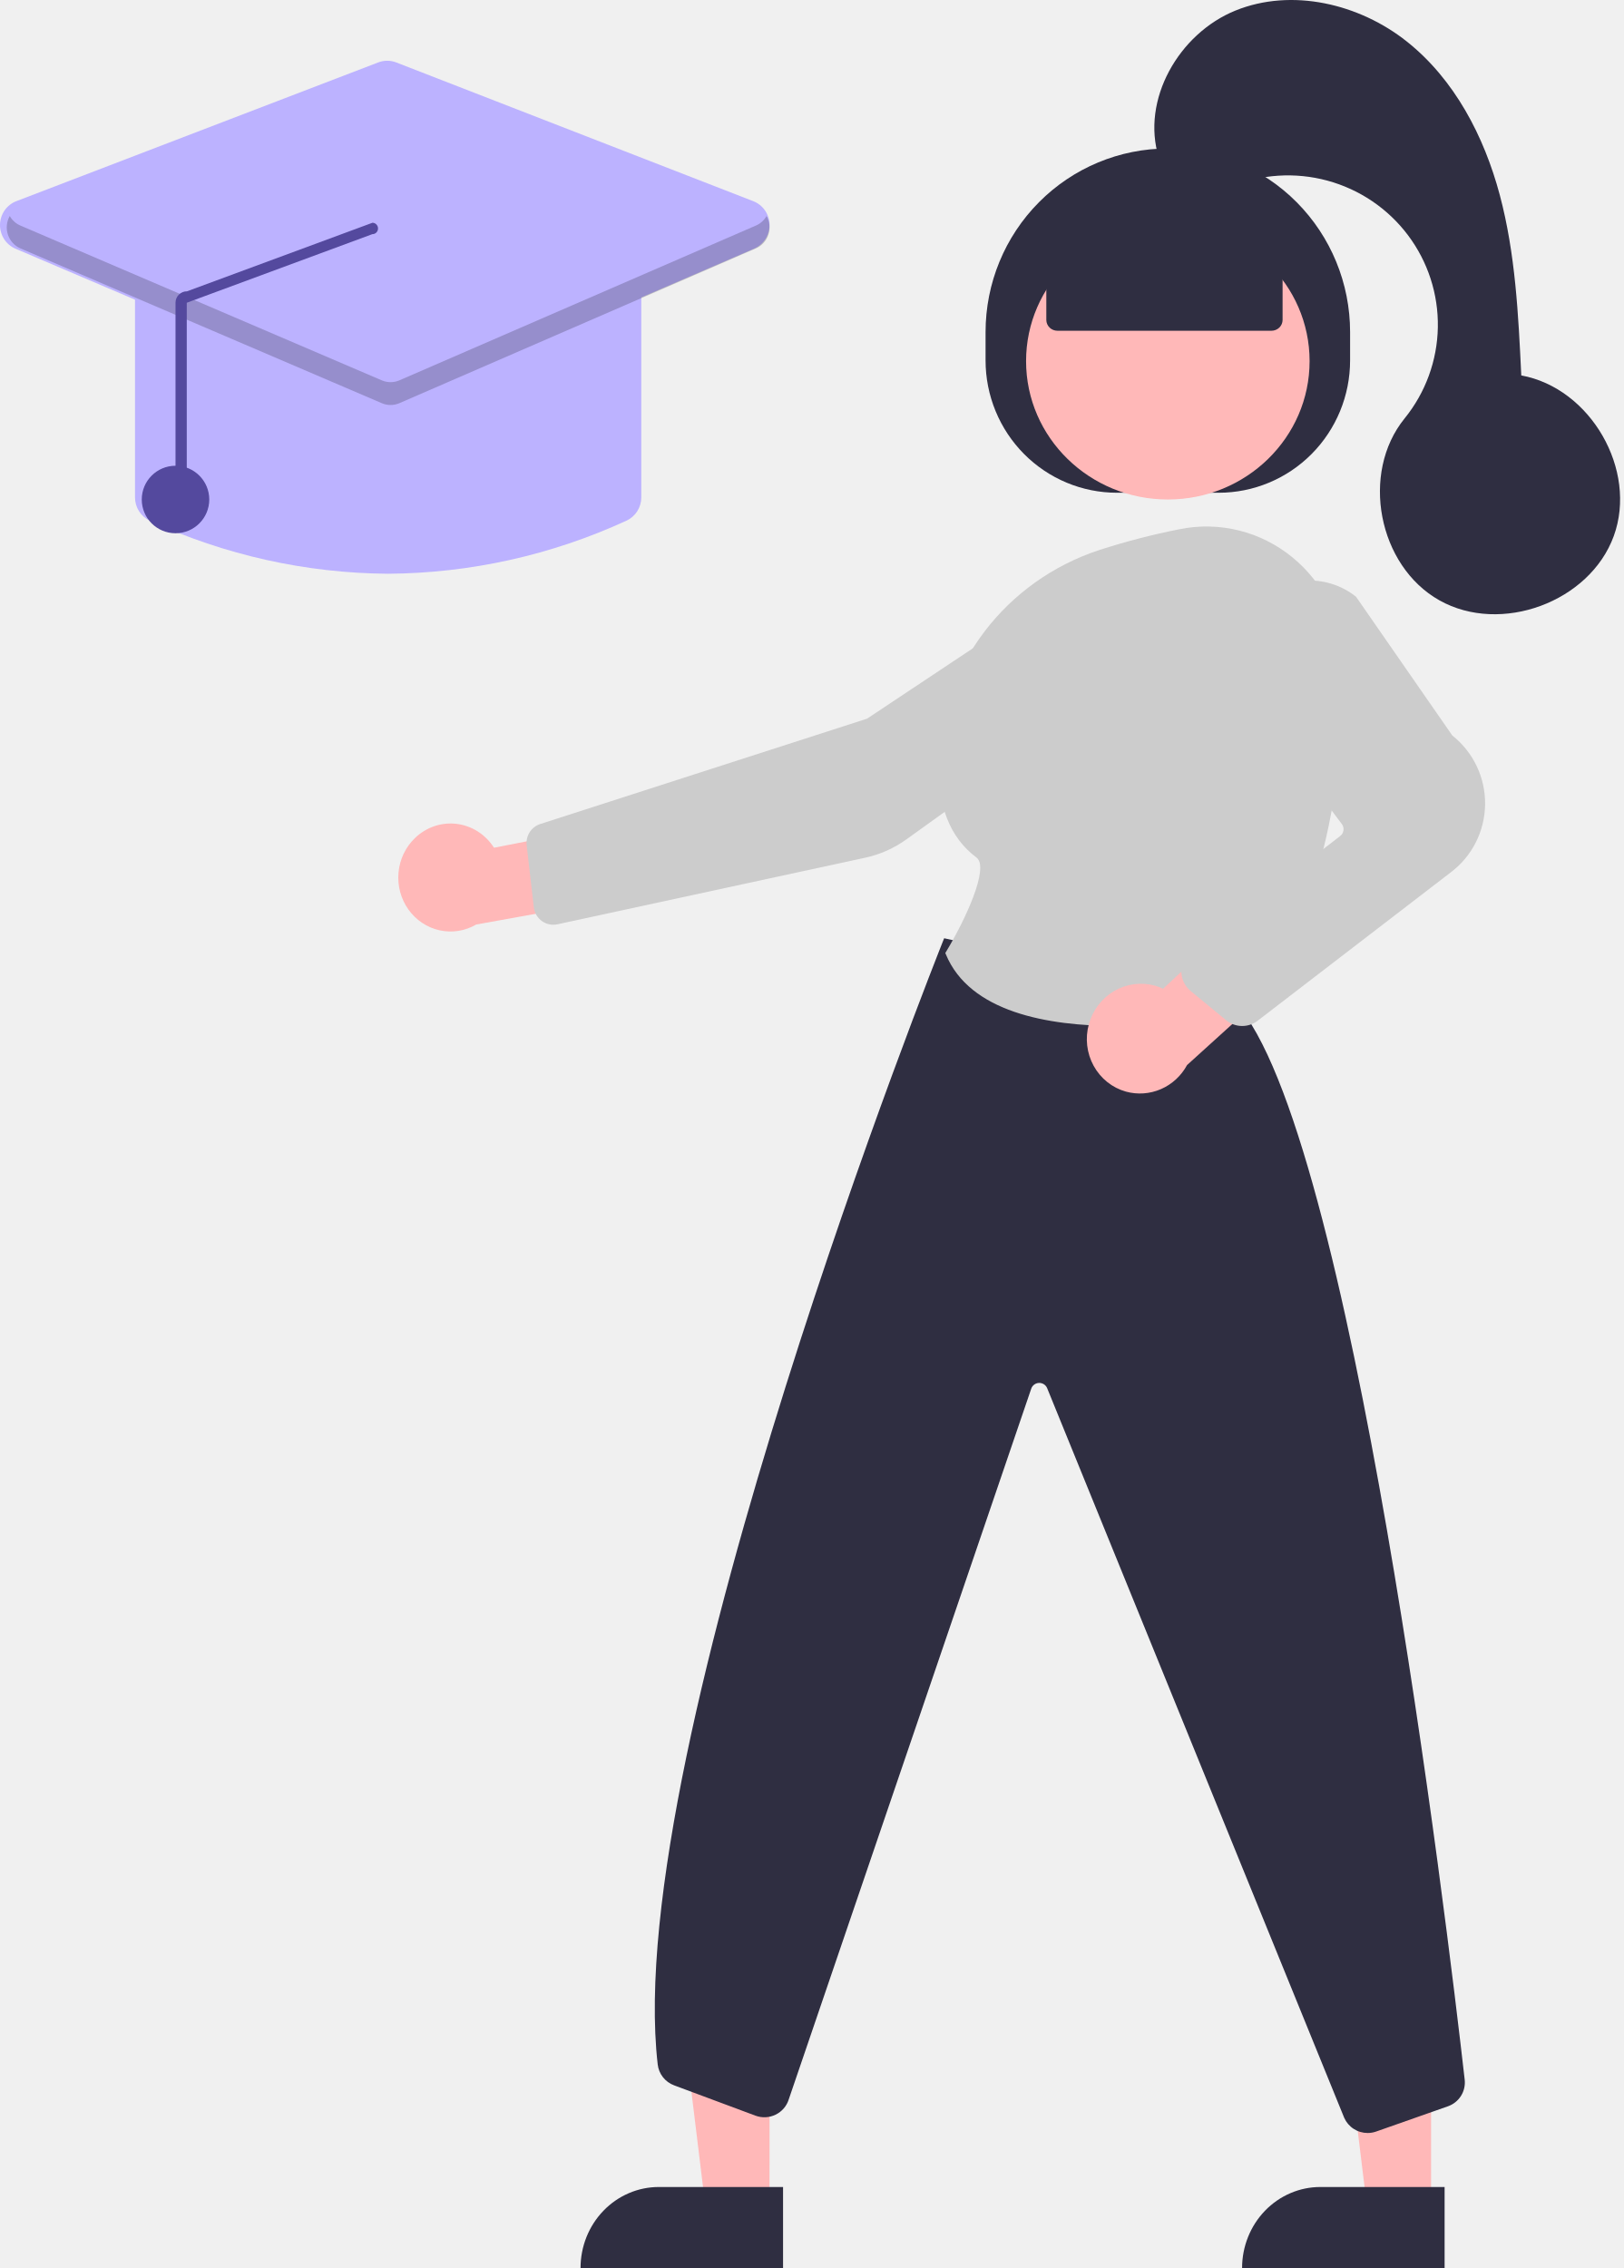
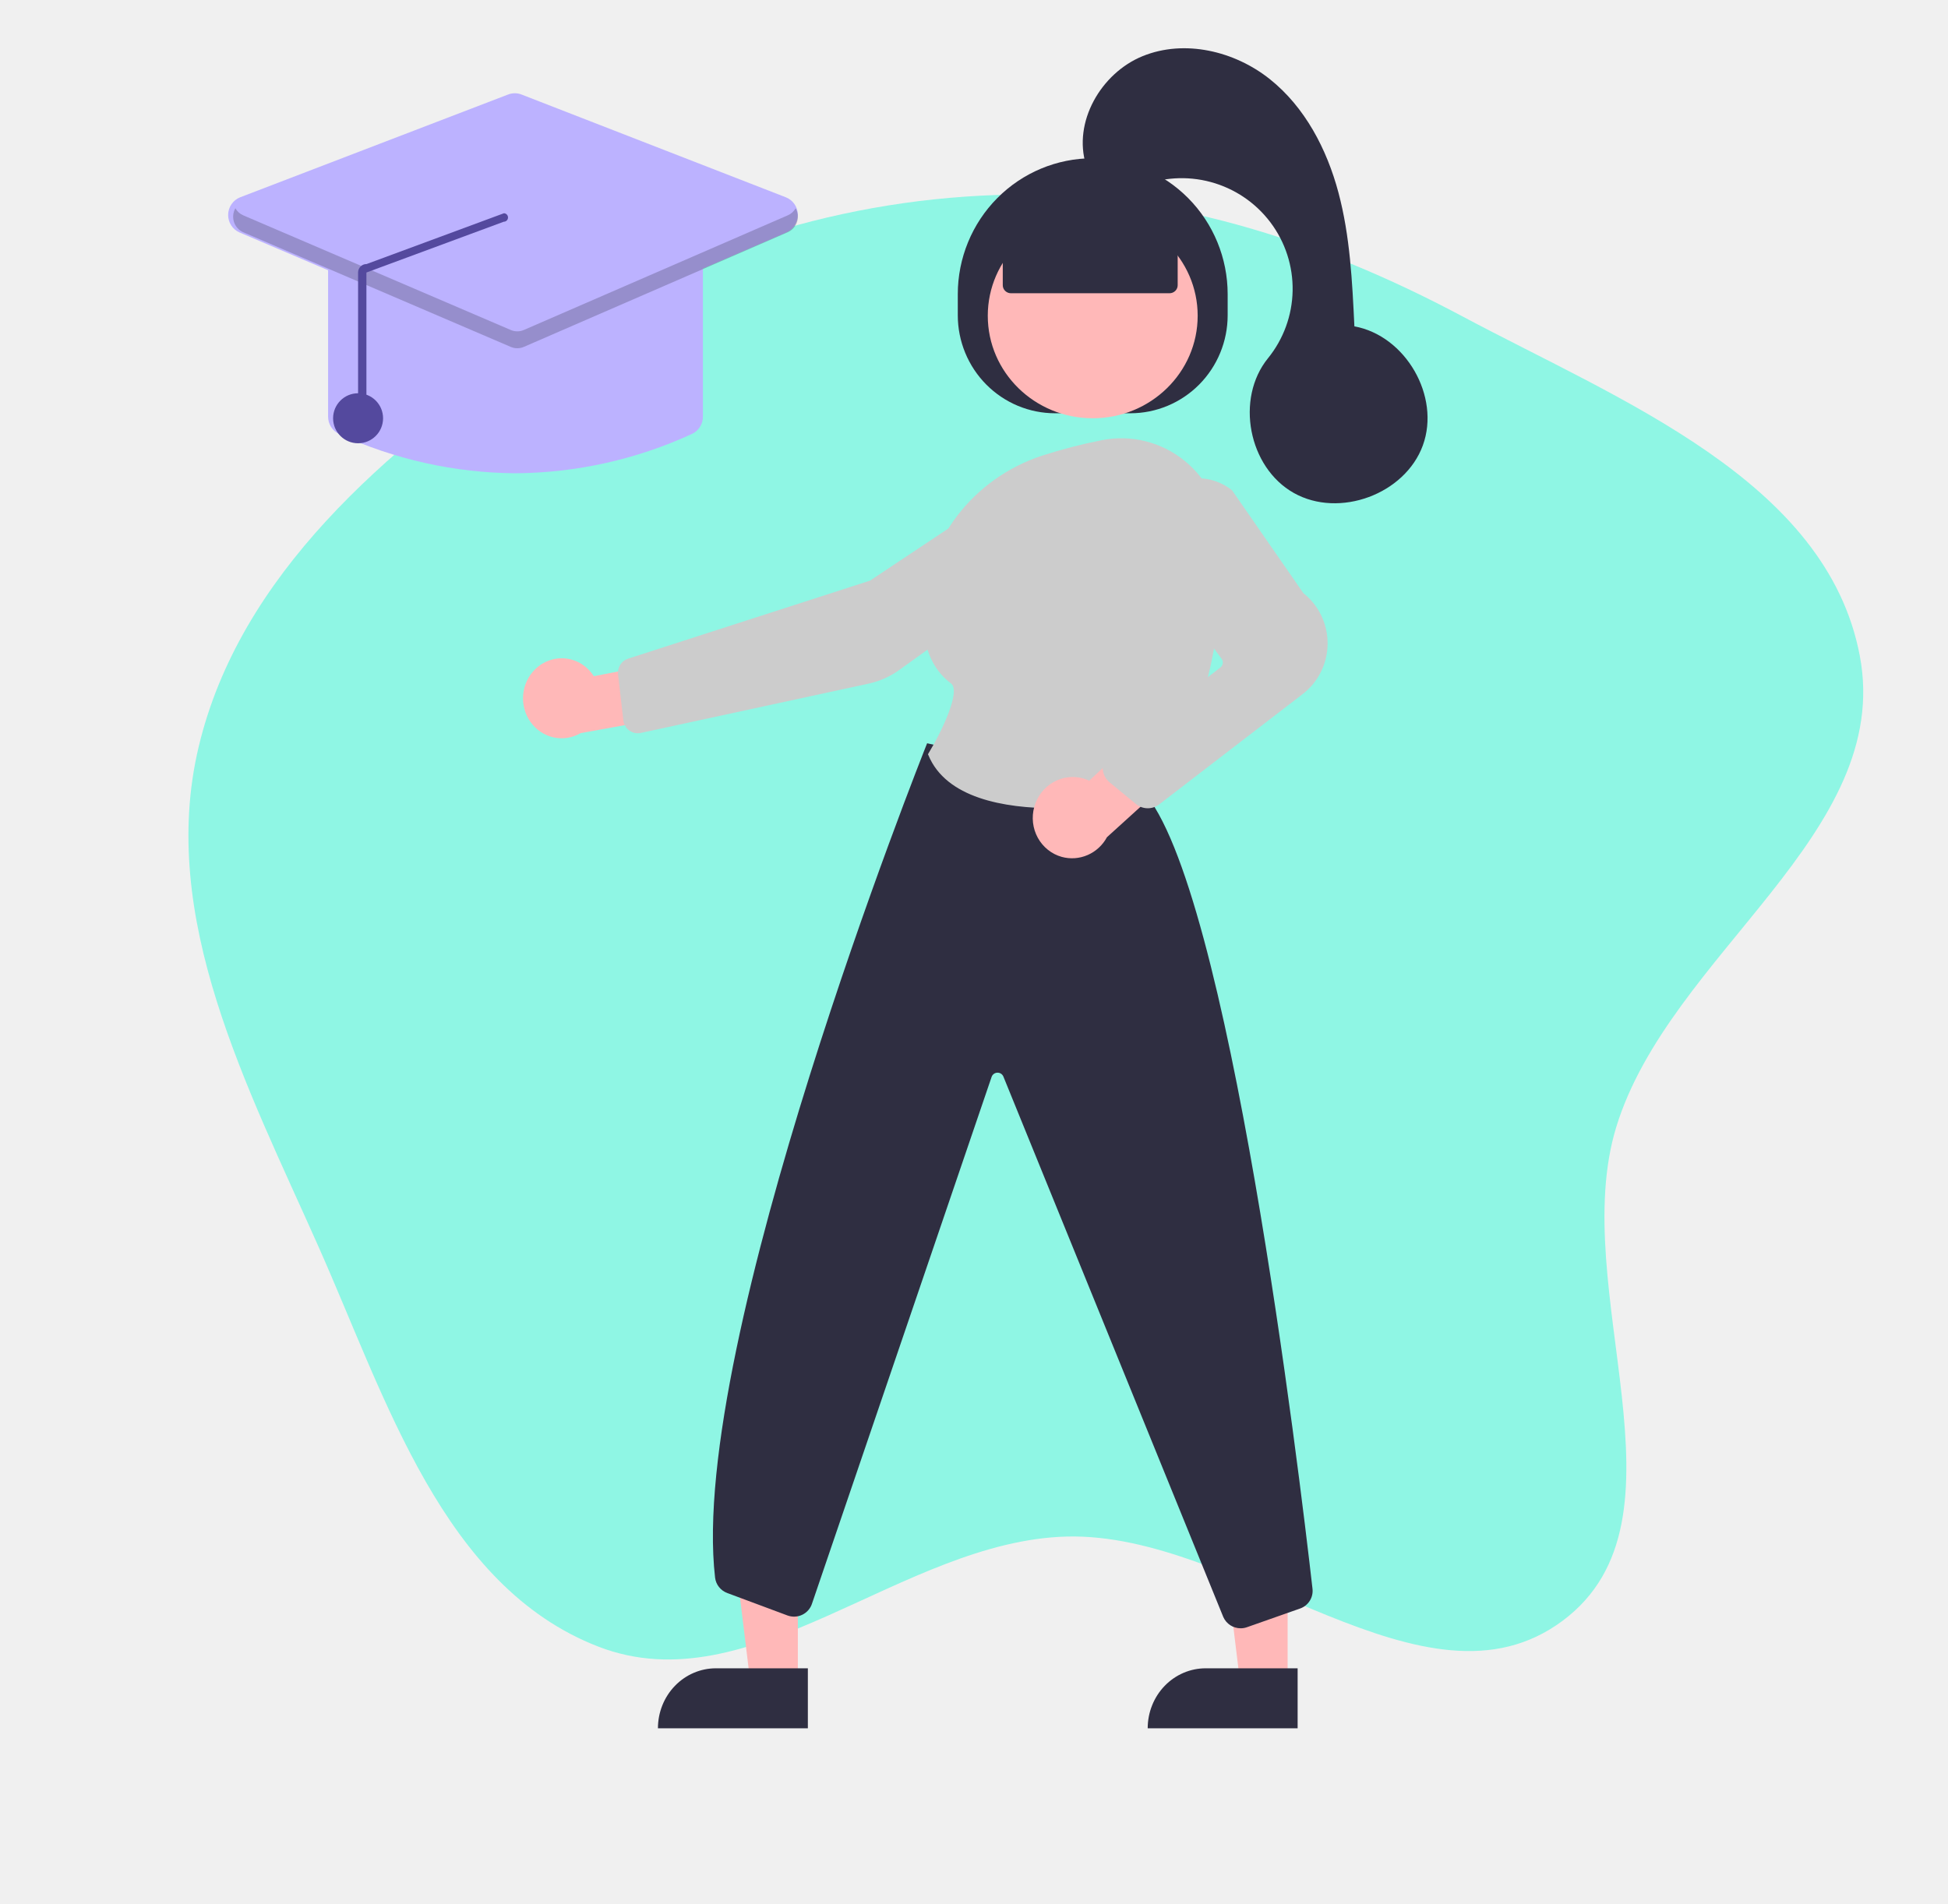
- <svg xmlns="http://www.w3.org/2000/svg" width="315" height="440" viewBox="0 0 315 440" fill="none">
-   <path d="M277.614 428.214L265.193 428.213L259.285 379.762L277.619 379.764L277.614 428.214Z" fill="#FFB8B8" />
-   <path d="M256.131 424.286H280.238V440H240.952C240.952 437.936 241.345 435.893 242.108 433.986C242.87 432.08 243.988 430.347 245.398 428.888C246.807 427.429 248.481 426.272 250.322 425.482C252.164 424.692 254.137 424.286 256.131 424.286Z" fill="#2F2E41" />
-   <path d="M149.281 428.214L136.86 428.213L130.952 379.762L149.285 379.764L149.281 428.214Z" fill="#FFB8B8" />
-   <path d="M127.797 424.286H151.905V440H112.619C112.619 437.936 113.012 435.893 113.774 433.986C114.537 432.08 115.655 430.347 117.065 428.888C118.474 427.429 120.147 426.272 121.989 425.482C123.83 424.692 125.804 424.286 127.797 424.286Z" fill="#2F2E41" />
-   <path d="M191.19 69.93V64.41C191.19 54.968 194.915 45.913 201.546 39.237C208.177 32.56 217.17 28.81 226.547 28.81H226.547C235.925 28.81 244.918 32.56 251.549 39.237C258.179 45.913 261.905 54.968 261.905 64.41V69.93C261.905 76.737 259.219 83.265 254.439 88.078C249.658 92.891 243.175 95.595 236.415 95.595H216.68C213.333 95.595 210.018 94.931 206.926 93.642C203.833 92.352 201.023 90.461 198.656 88.078C196.289 85.695 194.412 82.865 193.131 79.751C191.85 76.638 191.19 73.3 191.19 69.93Z" fill="#2F2E41" />
-   <path d="M226.548 96.904C241.735 96.904 254.048 84.885 254.048 70.059C254.048 55.233 241.735 43.214 226.548 43.214C211.36 43.214 199.048 55.233 199.048 70.059C199.048 84.885 211.36 96.904 226.548 96.904Z" fill="#FFB8B8" />
-   <path d="M80.485 162.602C81.556 161.557 82.835 160.768 84.234 160.29C85.632 159.812 87.115 159.656 88.578 159.833C90.04 160.011 91.448 160.517 92.701 161.317C93.954 162.117 95.021 163.191 95.829 164.463L118.451 160.044L124.405 173.586L92.372 179.363C90.213 180.622 87.681 181.019 85.257 180.48C82.833 179.94 80.685 178.501 79.219 176.435C77.754 174.369 77.074 171.819 77.307 169.27C77.54 166.72 78.671 164.348 80.485 162.602V162.602Z" fill="#FFB8B8" />
-   <path d="M205.486 113.97L205.786 114.429L168.206 139.422L104.793 159.865C103.952 160.138 103.231 160.696 102.752 161.445C102.274 162.194 102.067 163.087 102.167 163.973L103.551 176.002C103.612 176.534 103.783 177.048 104.052 177.51C104.322 177.972 104.684 178.372 105.115 178.684C105.547 178.996 106.038 179.214 106.558 179.323C107.078 179.433 107.614 179.431 108.133 179.319L167.814 166.404C170.703 165.783 173.434 164.569 175.838 162.838L218.058 132.512C219.588 131.407 220.81 129.92 221.603 128.197C222.396 126.474 222.734 124.574 222.584 122.68C222.429 120.783 221.788 118.96 220.724 117.39C219.659 115.819 218.208 114.556 216.513 113.723C214.818 112.891 212.938 112.518 211.057 112.642C209.176 112.766 207.36 113.381 205.786 114.429L205.486 113.97Z" fill="#CCCCCC" />
-   <path d="M265.311 413.809C264.346 413.81 263.402 413.53 262.594 413.006C261.786 412.482 261.149 411.735 260.761 410.856L203.124 269.277C202.989 268.97 202.763 268.711 202.477 268.535C202.19 268.36 201.855 268.276 201.519 268.295C201.183 268.313 200.86 268.434 200.595 268.641C200.33 268.847 200.134 269.13 200.035 269.45L153.013 407.282C152.814 407.924 152.486 408.518 152.048 409.029C151.61 409.539 151.071 409.955 150.465 410.252C149.86 410.548 149.199 410.717 148.525 410.75C147.851 410.783 147.177 410.679 146.545 410.443L130.776 404.565C129.92 404.249 129.17 403.703 128.607 402.988C128.045 402.273 127.693 401.417 127.59 400.515C120.497 339.081 182.357 184.015 182.983 182.456L183.156 182.024L239.547 194.425L239.664 194.552C262.162 218.951 280.655 372.844 284.134 403.447C284.263 404.552 284.01 405.669 283.416 406.612C282.822 407.555 281.923 408.269 280.866 408.636L266.948 413.53C266.422 413.715 265.869 413.809 265.311 413.809Z" fill="#2F2E41" />
-   <path d="M216.685 199.048C203.18 199.048 188.123 196.336 183.488 185.144L183.381 184.887L183.525 184.649C187.184 178.604 192.019 168.294 189.42 166.358C184.301 162.546 181.817 156.276 182.037 147.72C182.516 129.148 195.083 112.658 213.308 106.688H213.308C218.395 105.049 223.572 103.707 228.813 102.668C232.634 101.892 236.578 101.977 240.362 102.918C244.146 103.859 247.676 105.633 250.699 108.111C253.759 110.605 256.233 113.751 257.943 117.323C259.653 120.895 260.555 124.803 260.587 128.768C260.778 148.616 257.743 176.26 242.202 195.239C241.473 196.119 240.46 196.713 239.34 196.915C231.863 198.277 224.283 198.99 216.685 199.048Z" fill="#CCCCCC" />
-   <path d="M211.226 198.709C211.968 195.984 213.73 193.669 216.128 192.267C218.527 190.864 221.369 190.489 224.037 191.221C224.581 191.377 225.113 191.578 225.625 191.823L243.161 175.477L255.357 183.893L230.279 206.624C229.147 208.715 227.364 210.358 225.215 211.292C223.065 212.226 220.673 212.397 218.418 211.777C217.104 211.409 215.875 210.778 214.801 209.92C213.727 209.062 212.83 207.995 212.161 206.779C211.492 205.564 211.065 204.225 210.905 202.84C210.745 201.455 210.854 200.051 211.226 198.709Z" fill="#FFB8B8" />
-   <path d="M240.975 199.047C239.841 199.048 238.742 198.653 237.865 197.93L230.973 192.26C230.398 191.788 229.937 191.19 229.625 190.513C229.312 189.836 229.155 189.096 229.167 188.349C229.178 187.602 229.358 186.868 229.691 186.2C230.024 185.533 230.503 184.95 231.092 184.496L259.998 162.178C260.34 161.912 260.565 161.521 260.623 161.089C260.681 160.658 260.568 160.22 260.308 159.872L242.466 136.127C240.394 133.378 239.354 129.979 239.531 126.532C239.709 123.085 241.092 119.812 243.437 117.293C245.905 114.609 249.286 112.957 252.909 112.665C256.531 112.373 260.13 113.463 262.991 115.718L263.104 115.838L281.734 142.693C283.749 144.284 285.371 146.321 286.474 148.647C287.577 150.972 288.131 153.523 288.093 156.1C288.055 158.677 287.426 161.21 286.254 163.502C285.083 165.793 283.401 167.781 281.341 169.31L243.904 198.076C243.056 198.707 242.029 199.047 240.975 199.047Z" fill="#CCCCCC" />
-   <path d="M202.976 62.066V49.265L226.438 39.286L248.809 49.265V62.066C248.809 62.623 248.582 63.157 248.178 63.551C247.773 63.945 247.224 64.167 246.652 64.167H205.133C204.561 64.167 204.012 63.945 203.608 63.551C203.203 63.157 202.976 62.623 202.976 62.066Z" fill="#2F2E41" />
-   <path d="M224.816 30.634C221.289 19.392 228.695 6.508 239.644 2.058C250.593 -2.392 263.692 0.719 272.931 8.071C282.17 15.423 287.902 26.434 290.939 37.817C293.976 49.2 294.552 61.069 295.113 72.834C308.565 75.295 317.716 91.186 313.056 103.993C308.396 116.8 291.148 123.163 279.236 116.469C267.324 109.775 263.874 91.781 272.471 81.186C276.539 76.173 278.811 69.951 278.928 63.507C279.045 57.062 277 50.763 273.116 45.606C269.233 40.45 263.733 36.732 257.488 35.04C251.243 33.349 244.61 33.78 238.64 36.267C232.01 39.029 223.691 31.854 224.816 30.634Z" fill="#2F2E41" />
-   <path d="M75.297 111.31C59.355 111.203 43.611 107.698 29.084 101.02C28.22 100.628 27.486 99.989 26.972 99.181C26.458 98.372 26.186 97.43 26.191 96.467V56.064C26.192 54.741 26.71 53.472 27.63 52.536C28.551 51.6 29.799 51.073 31.101 51.072H119.494C120.796 51.073 122.044 51.6 122.965 52.536C123.885 53.472 124.403 54.741 124.405 56.064V96.467C124.409 97.43 124.137 98.372 123.623 99.181C123.109 99.989 122.375 100.628 121.511 101.02C106.984 107.698 91.24 111.203 75.297 111.31Z" fill="#BCB2FF" />
-   <path d="M75.112 78.571C74.455 78.572 73.806 78.44 73.201 78.183L3.006 48.251C2.101 47.865 1.331 47.214 0.795 46.382C0.259 45.549 -0.017 44.574 0.001 43.581C0.019 42.588 0.331 41.623 0.896 40.811C1.462 39.999 2.255 39.377 3.173 39.025L73.369 12.11C74.499 11.675 75.749 11.678 76.878 12.118L146.133 39.032C147.046 39.387 147.834 40.01 148.396 40.82C148.957 41.63 149.267 42.591 149.285 43.58C149.303 44.569 149.029 45.541 148.497 46.371C147.966 47.202 147.201 47.853 146.301 48.242L77.046 78.173C76.434 78.436 75.776 78.572 75.112 78.571Z" fill="#BCB2FF" />
-   <path d="M34.048 103.453C37.664 103.453 40.596 100.521 40.596 96.905C40.596 93.289 37.664 90.357 34.048 90.357C30.432 90.357 27.5 93.289 27.5 96.905C27.5 100.521 30.432 103.453 34.048 103.453Z" fill="#54499E" />
-   <path opacity="0.2" d="M146.635 43.759L77.483 73.783C76.944 74.017 76.364 74.138 75.777 74.14C75.191 74.141 74.61 74.023 74.07 73.791L3.98 43.767C3.1 43.399 2.366 42.744 1.893 41.905C1.584 42.449 1.393 43.054 1.331 43.679C1.27 44.304 1.34 44.935 1.538 45.53C1.735 46.126 2.055 46.671 2.476 47.132C2.897 47.592 3.41 47.956 3.98 48.199L74.07 78.223C74.61 78.454 75.191 78.573 75.777 78.571C76.364 78.57 76.944 78.449 77.483 78.215L146.635 48.19C147.203 47.945 147.712 47.58 148.131 47.119C148.549 46.659 148.866 46.114 149.061 45.52C149.257 44.926 149.326 44.296 149.264 43.673C149.202 43.05 149.011 42.447 148.703 41.905C148.234 42.737 147.507 43.389 146.635 43.759Z" fill="black" />
-   <path d="M35.139 96.904C35.428 96.904 35.706 96.788 35.911 96.58C36.115 96.372 36.23 96.091 36.23 95.797V58.736L72.225 45.429C72.515 45.433 72.794 45.321 73.002 45.116C73.21 44.912 73.329 44.632 73.333 44.338C73.338 44.044 73.227 43.761 73.025 43.55C72.823 43.339 72.547 43.218 72.258 43.214L36.263 56.521C35.973 56.514 35.685 56.568 35.416 56.677C35.148 56.786 34.903 56.95 34.699 57.158C34.492 57.364 34.328 57.609 34.216 57.88C34.104 58.152 34.047 58.443 34.048 58.736V95.797C34.048 96.091 34.163 96.372 34.367 96.58C34.572 96.788 34.85 96.904 35.139 96.904Z" fill="#54499E" />
+ <svg xmlns="http://www.w3.org/2000/svg" width="444" height="434" viewBox="0 0 444 434" fill="none">
+   <path fill-rule="evenodd" clip-rule="evenodd" d="M45.274 170.279C54.64 130.903 88.078 102.528 121.358 79.493C152.643 57.838 189.028 45.778 227.053 44.455C264.552 43.151 300.216 54.458 333.32 72.121C369.228 91.278 416.297 109.49 423.891 149.474C431.598 190.051 380.557 217.387 368.407 256.862C357.022 293.854 387.211 346.34 356.18 369.473C324.754 392.9 282.264 349.236 243.081 350.289C205.642 351.295 171.309 388.901 136.381 375.38C100.959 361.667 88.061 319.02 72.641 284.306C56.375 247.687 36.002 209.26 45.274 170.279Z" fill="#8FF6E4" />
+   <g clip-path="url(#clip0)">
+     <path d="M293.48 383.741L282.676 383.74L277.537 341.565L293.484 341.567L293.48 383.741Z" fill="#FFB8B8" />
+     <path d="M274.793 380.322H295.763V394H261.59C261.59 392.203 261.932 390.425 262.596 388.765C263.258 387.106 264.231 385.598 265.457 384.328C266.683 383.058 268.139 382.05 269.74 381.363C271.343 380.675 273.059 380.322 274.793 380.322Z" fill="#2F2E41" />
+     <path d="M181.851 383.741L171.046 383.74L165.907 341.565L181.854 341.567L181.851 383.741Z" fill="#FFB8B8" />
+     <path d="M163.163 380.322H184.133V394H149.961C149.961 392.203 150.303 390.425 150.965 388.765C151.629 387.106 152.602 385.598 153.828 384.328C155.054 383.058 156.509 382.05 158.111 381.363C159.712 380.675 161.43 380.322 163.163 380.322Z" fill="#2F2E41" />
+     <path d="M218.305 71.871V67.066C218.305 58.848 221.545 50.965 227.313 45.154C233.081 39.343 240.903 36.078 249.06 36.078C257.217 36.078 265.04 39.343 270.808 45.154C276.575 50.965 279.816 58.848 279.816 67.066V71.871C279.816 77.796 277.479 83.478 273.322 87.668C269.163 91.858 263.524 94.212 257.643 94.212H240.477C237.566 94.212 234.682 93.634 231.993 92.511C229.302 91.388 226.858 89.743 224.799 87.668C222.74 85.594 221.108 83.131 219.993 80.42C218.879 77.71 218.305 74.805 218.305 71.871Z" fill="#2F2E41" />
+     <path d="M249.061 95.351C262.271 95.351 272.981 84.889 272.981 71.983C272.981 59.078 262.271 48.616 249.061 48.616C235.85 48.616 225.14 59.078 225.14 71.983C225.14 84.889 235.85 95.351 249.061 95.351Z" fill="#FFB8B8" />
+     <path d="M122.009 152.538C122.941 151.628 124.054 150.941 125.27 150.525C126.486 150.109 127.776 149.973 129.048 150.128C130.321 150.282 131.545 150.723 132.635 151.419C133.725 152.116 134.653 153.051 135.356 154.158L155.033 150.311L160.213 162.099L132.349 167.128C130.471 168.223 128.269 168.569 126.16 168.1C124.051 167.63 122.183 166.377 120.908 164.579C119.634 162.78 119.042 160.561 119.245 158.342C119.448 156.122 120.431 154.058 122.009 152.538Z" fill="#FFB8B8" />
+     <path d="M230.74 110.206L231.001 110.605L198.312 132.36L143.153 150.155C142.422 150.393 141.795 150.878 141.378 151.53C140.962 152.182 140.782 152.96 140.869 153.731L142.073 164.202C142.126 164.665 142.275 165.112 142.509 165.514C142.744 165.916 143.058 166.265 143.433 166.536C143.809 166.808 144.236 166.997 144.689 167.092C145.141 167.188 145.607 167.186 146.059 167.089L197.972 155.847C200.484 155.306 202.86 154.25 204.951 152.743L241.676 126.345C243.007 125.384 244.07 124.089 244.759 122.589C245.449 121.09 245.743 119.436 245.613 117.787C245.478 116.136 244.92 114.549 243.995 113.182C243.068 111.815 241.806 110.716 240.332 109.991C238.858 109.266 237.222 108.942 235.586 109.05C233.95 109.157 232.37 109.693 231.001 110.605L230.74 110.206Z" fill="#CCCCCC" />
+     <path d="M282.779 371.202C281.939 371.203 281.118 370.959 280.415 370.503C279.712 370.047 279.158 369.397 278.821 368.632L228.686 245.394C228.568 245.126 228.372 244.901 228.123 244.748C227.873 244.595 227.582 244.522 227.29 244.539C226.997 244.555 226.716 244.66 226.486 244.84C226.255 245.019 226.085 245.266 225.999 245.544L185.097 365.521C184.924 366.08 184.639 366.597 184.258 367.041C183.877 367.485 183.408 367.847 182.881 368.106C182.354 368.364 181.78 368.511 181.193 368.539C180.607 368.568 180.021 368.478 179.471 368.272L165.754 363.156C165.01 362.881 164.357 362.405 163.868 361.783C163.379 361.161 163.073 360.415 162.983 359.63C156.813 306.155 210.622 171.177 211.166 169.82L211.317 169.444L260.368 180.238L260.47 180.349C280.039 201.587 296.125 335.544 299.152 362.182C299.264 363.144 299.044 364.117 298.527 364.937C298.01 365.758 297.228 366.38 296.309 366.699L284.202 370.959C283.745 371.12 283.264 371.202 282.779 371.202Z" fill="#2F2E41" />
+     <path d="M240.481 184.262C228.734 184.262 215.637 181.901 211.605 172.159L211.512 171.936L211.638 171.728C214.82 166.466 219.026 157.492 216.765 155.807C212.313 152.489 210.152 147.031 210.343 139.583C210.76 123.417 221.691 109.063 237.544 103.867C241.969 102.44 246.472 101.272 251.031 100.368C254.355 99.692 257.785 99.766 261.077 100.585C264.368 101.404 267.439 102.949 270.068 105.106C272.73 107.276 274.882 110.015 276.369 113.124C277.857 116.233 278.641 119.635 278.669 123.087C278.835 140.363 276.195 164.426 262.677 180.946C262.043 181.712 261.162 182.23 260.188 182.405C253.684 183.591 247.091 184.212 240.481 184.262Z" fill="#CCCCCC" />
+     <path d="M235.733 183.967C236.378 181.595 237.911 179.58 239.997 178.36C242.084 177.138 244.556 176.812 246.877 177.449C247.35 177.585 247.813 177.76 248.258 177.973L263.511 163.745L274.12 171.07L252.306 190.857C251.321 192.677 249.771 194.107 247.901 194.92C246.031 195.733 243.95 195.882 241.989 195.342C240.846 195.022 239.777 194.473 238.843 193.726C237.909 192.979 237.128 192.05 236.546 190.992C235.964 189.934 235.593 188.768 235.454 187.563C235.315 186.357 235.409 185.135 235.733 183.967Z" fill="#FFB8B8" />
+     <path d="M261.61 184.261C260.624 184.262 259.668 183.918 258.905 183.289L252.91 178.354C252.41 177.943 252.009 177.422 251.737 176.833C251.465 176.244 251.328 175.6 251.339 174.949C251.349 174.299 251.505 173.66 251.795 173.079C252.084 172.498 252.501 171.991 253.013 171.595L278.157 152.169C278.454 151.937 278.65 151.597 278.701 151.221C278.751 150.846 278.653 150.464 278.427 150.161L262.907 129.492C261.105 127.1 260.2 124.141 260.354 121.14C260.509 118.14 261.712 115.291 263.752 113.098C265.898 110.762 268.839 109.324 271.991 109.07C275.141 108.816 278.272 109.764 280.76 111.727L280.859 111.832L297.064 135.208C298.817 136.593 300.227 138.366 301.187 140.391C302.146 142.414 302.628 144.635 302.595 146.878C302.562 149.121 302.015 151.326 300.996 153.321C299.977 155.315 298.514 157.046 296.722 158.377L264.158 183.416C263.42 183.965 262.527 184.261 261.61 184.261Z" fill="#CCCCCC" />
+     <path d="M228.557 65.025V53.883L248.965 45.196L268.424 53.883V65.025C268.424 65.51 268.227 65.975 267.875 66.318C267.523 66.661 267.046 66.854 266.548 66.854H230.433C229.936 66.854 229.458 66.661 229.107 66.318C228.754 65.975 228.557 65.51 228.557 65.025Z" fill="#2F2E41" />
+     <path d="M247.554 37.665C244.486 27.88 250.928 16.665 260.452 12.792C269.976 8.918 281.37 11.626 289.407 18.025C297.443 24.425 302.429 34.01 305.071 43.918C307.712 53.826 308.213 64.158 308.701 74.398C320.403 76.54 328.362 90.373 324.309 101.521C320.256 112.669 305.253 118.208 294.891 112.381C284.529 106.554 281.528 90.891 289.007 81.669C292.545 77.305 294.521 71.889 294.623 66.28C294.725 60.67 292.946 55.187 289.568 50.698C286.19 46.21 281.406 42.973 275.974 41.501C270.542 40.028 264.772 40.404 259.579 42.569C253.812 44.973 246.576 38.727 247.554 37.665Z" fill="#2F2E41" />
+     <path d="M117.497 107.89C103.629 107.797 89.935 104.746 77.299 98.933C76.546 98.592 75.908 98.036 75.461 97.332C75.014 96.629 74.778 95.808 74.781 94.97V59.801C74.783 58.649 75.233 57.544 76.034 56.73C76.835 55.915 77.921 55.457 79.053 55.456H155.941C157.073 55.457 158.159 55.915 158.96 56.73C159.76 57.544 160.211 58.649 160.213 59.801V94.97C160.216 95.808 159.979 96.629 159.532 97.332C159.085 98.036 158.447 98.592 157.695 98.933C145.059 104.746 131.365 107.797 117.497 107.89Z" fill="#BCB2FF" />
+     <path d="M117.335 79.393C116.764 79.393 116.199 79.278 115.673 79.055L54.615 53C53.827 52.664 53.158 52.097 52.692 51.373C52.226 50.648 51.985 49.799 52.001 48.935C52.016 48.071 52.288 47.231 52.779 46.524C53.271 45.818 53.961 45.276 54.76 44.969L115.819 21.541C116.803 21.162 117.89 21.165 118.872 21.548L179.113 44.976C179.907 45.285 180.592 45.827 181.081 46.532C181.569 47.237 181.839 48.073 181.854 48.934C181.87 49.795 181.632 50.641 181.169 51.364C180.707 52.087 180.042 52.654 179.259 52.992L119.018 79.046C118.486 79.275 117.913 79.393 117.335 79.393Z" fill="#BCB2FF" />
+     <path d="M81.616 101.051C84.762 101.051 87.312 98.499 87.312 95.351C87.312 92.204 84.762 89.652 81.616 89.652C78.471 89.652 75.921 92.204 75.921 95.351C75.921 98.499 78.471 101.051 81.616 101.051Z" fill="#54499E" />
+     <path opacity="0.2" d="M179.549 49.09L119.398 75.224C118.929 75.428 118.424 75.534 117.914 75.535C117.404 75.536 116.899 75.433 116.429 75.232L55.462 49.097C54.697 48.777 54.058 48.207 53.647 47.476C53.378 47.95 53.211 48.476 53.158 49.02C53.105 49.564 53.166 50.114 53.338 50.632C53.509 51.15 53.788 51.625 54.154 52.026C54.52 52.426 54.966 52.743 55.462 52.955L116.429 79.089C116.899 79.291 117.404 79.394 117.914 79.393C118.424 79.391 118.929 79.286 119.398 79.082L179.549 52.947C180.043 52.733 180.486 52.416 180.851 52.015C181.214 51.614 181.49 51.14 181.659 50.623C181.83 50.105 181.89 49.558 181.836 49.015C181.782 48.473 181.616 47.948 181.348 47.476C180.94 48.201 180.308 48.768 179.549 49.09Z" fill="black" />
+     <path d="M82.565 95.351C82.817 95.351 83.059 95.249 83.237 95.068C83.415 94.888 83.515 94.642 83.515 94.387V62.127L114.825 50.544C115.077 50.548 115.319 50.45 115.5 50.272C115.681 50.093 115.784 49.85 115.788 49.594C115.792 49.339 115.695 49.092 115.52 48.908C115.345 48.725 115.105 48.62 114.853 48.616L83.543 60.199C83.291 60.193 83.04 60.239 82.806 60.335C82.573 60.43 82.36 60.573 82.182 60.754C82.002 60.933 81.859 61.146 81.762 61.382C81.665 61.618 81.615 61.872 81.616 62.127V94.387C81.616 94.642 81.716 94.888 81.894 95.068C82.072 95.249 82.314 95.351 82.565 95.351Z" fill="#54499E" />
+   </g>
+   <defs>
+     <clipPath id="clip0">
+       <rect width="274" height="383" fill="white" transform="translate(52 11)" />
+     </clipPath>
+   </defs>
</svg>
